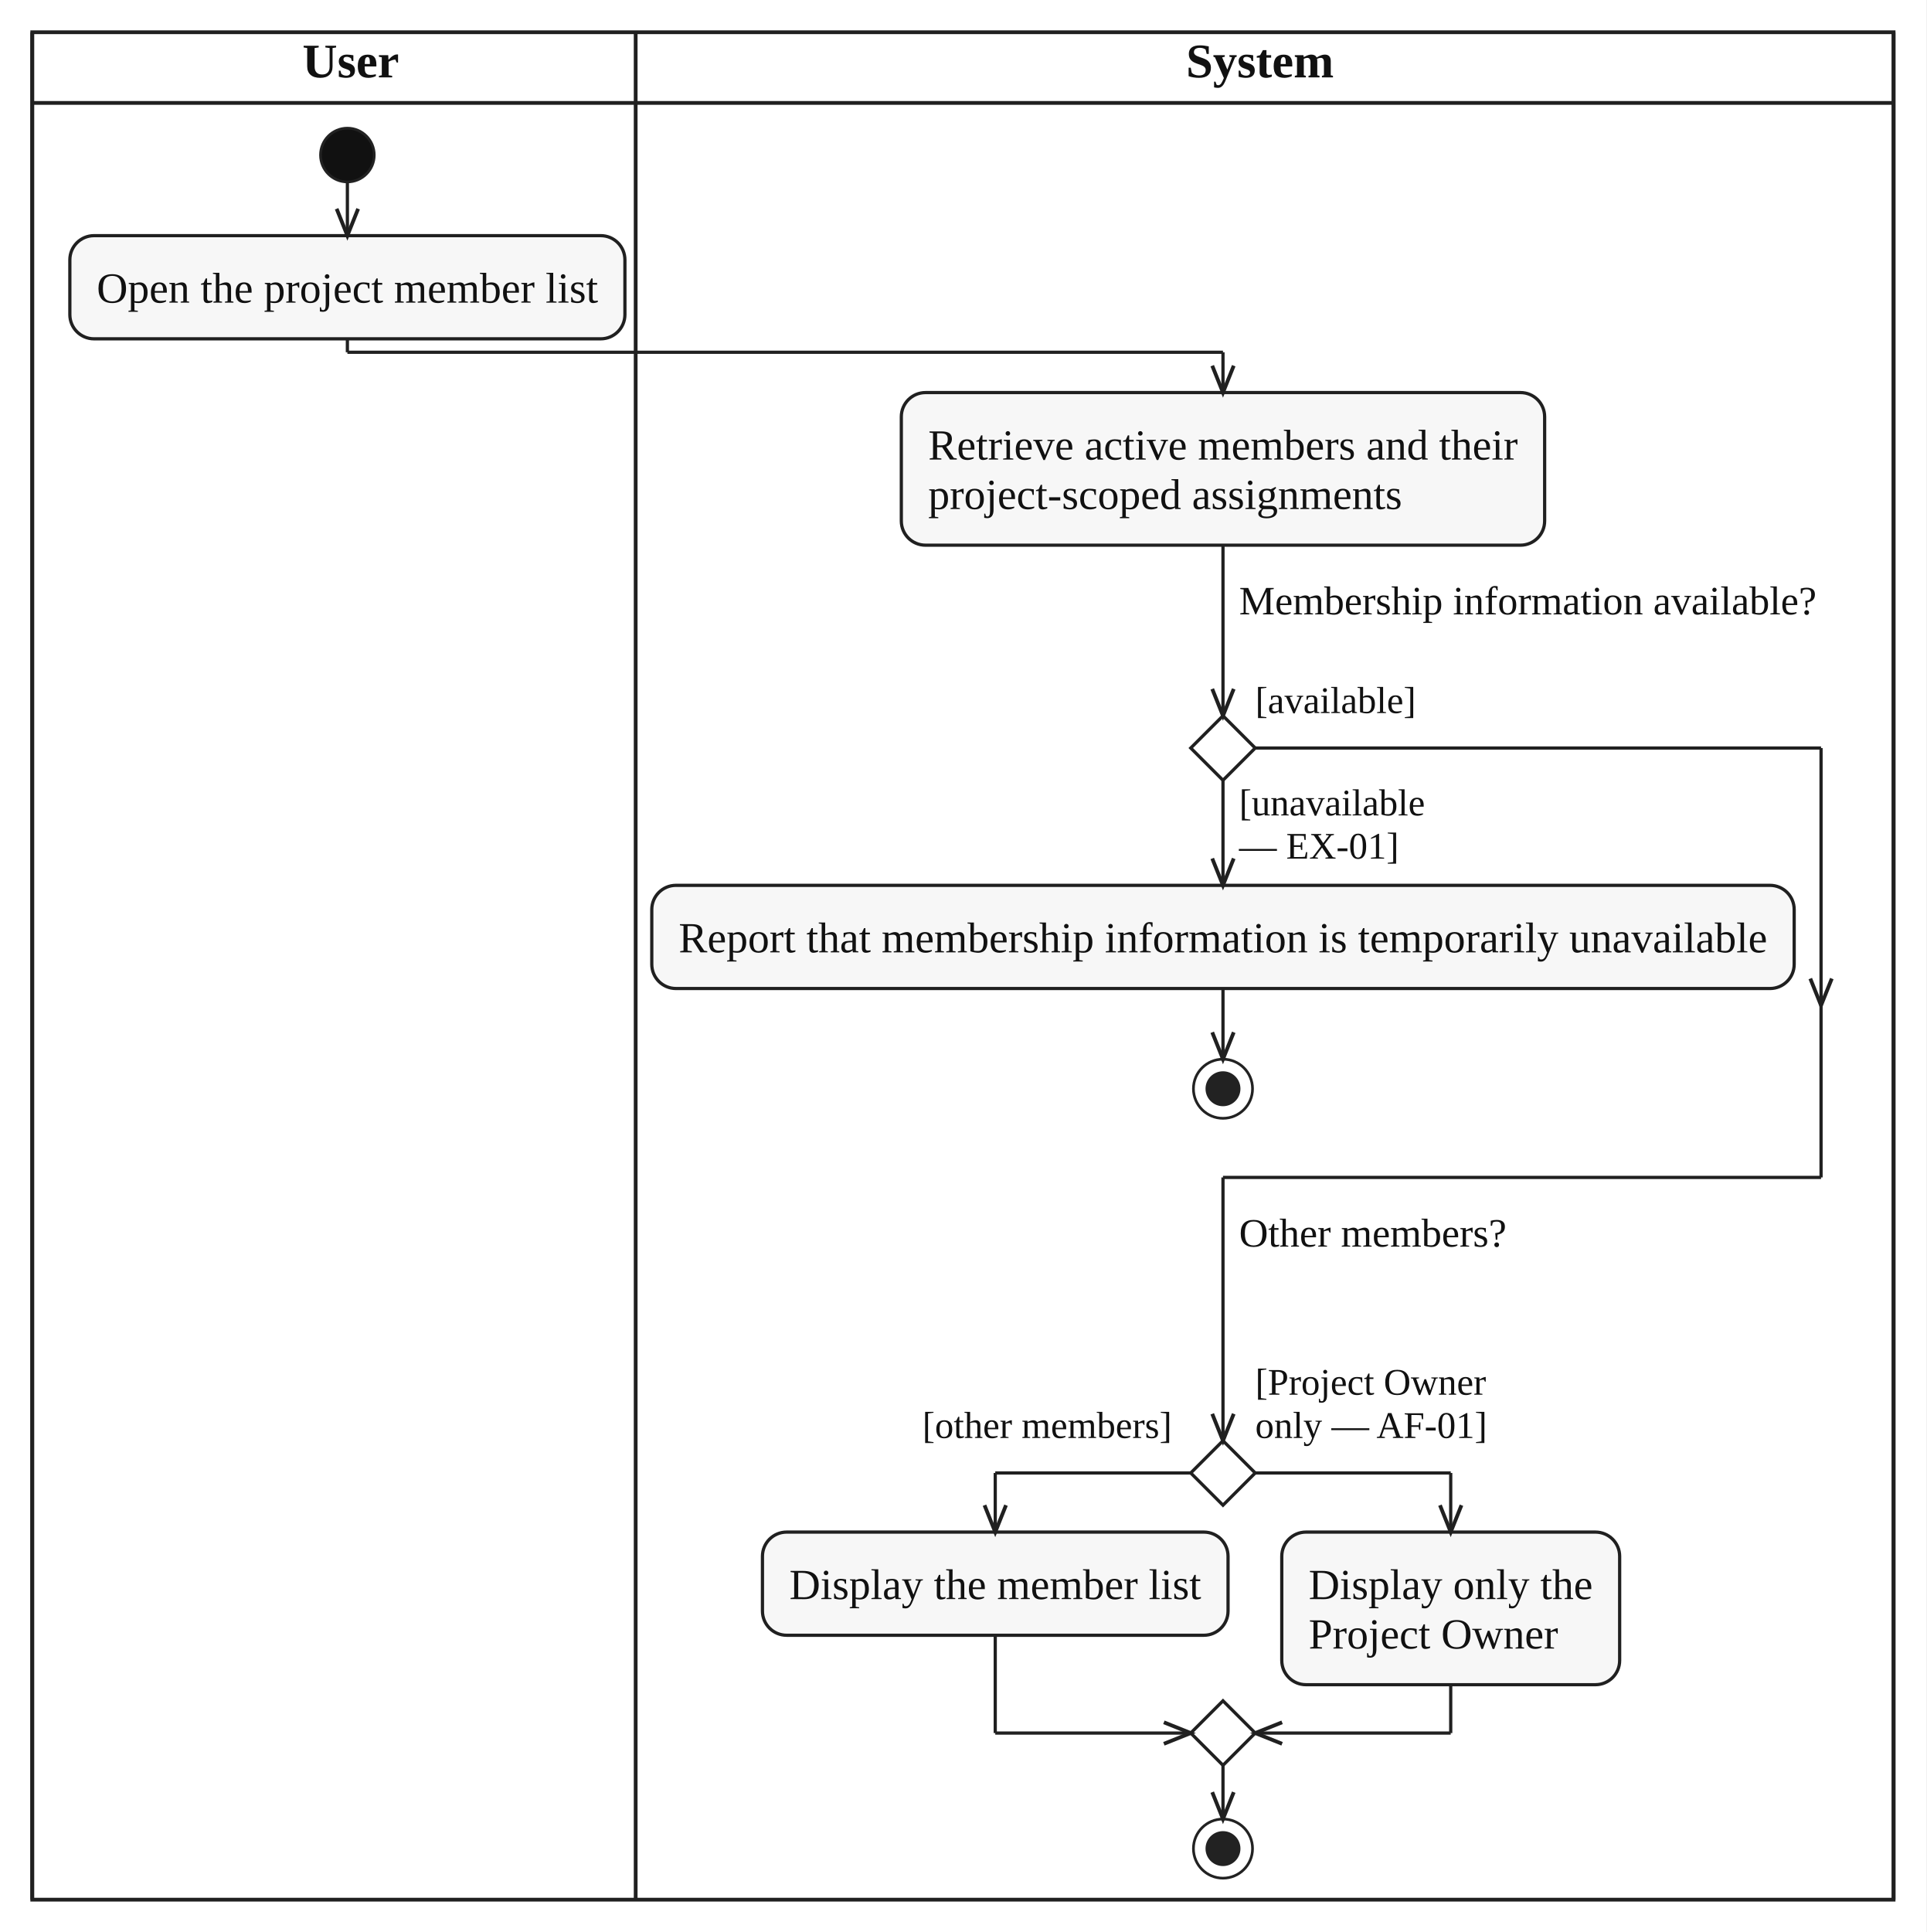
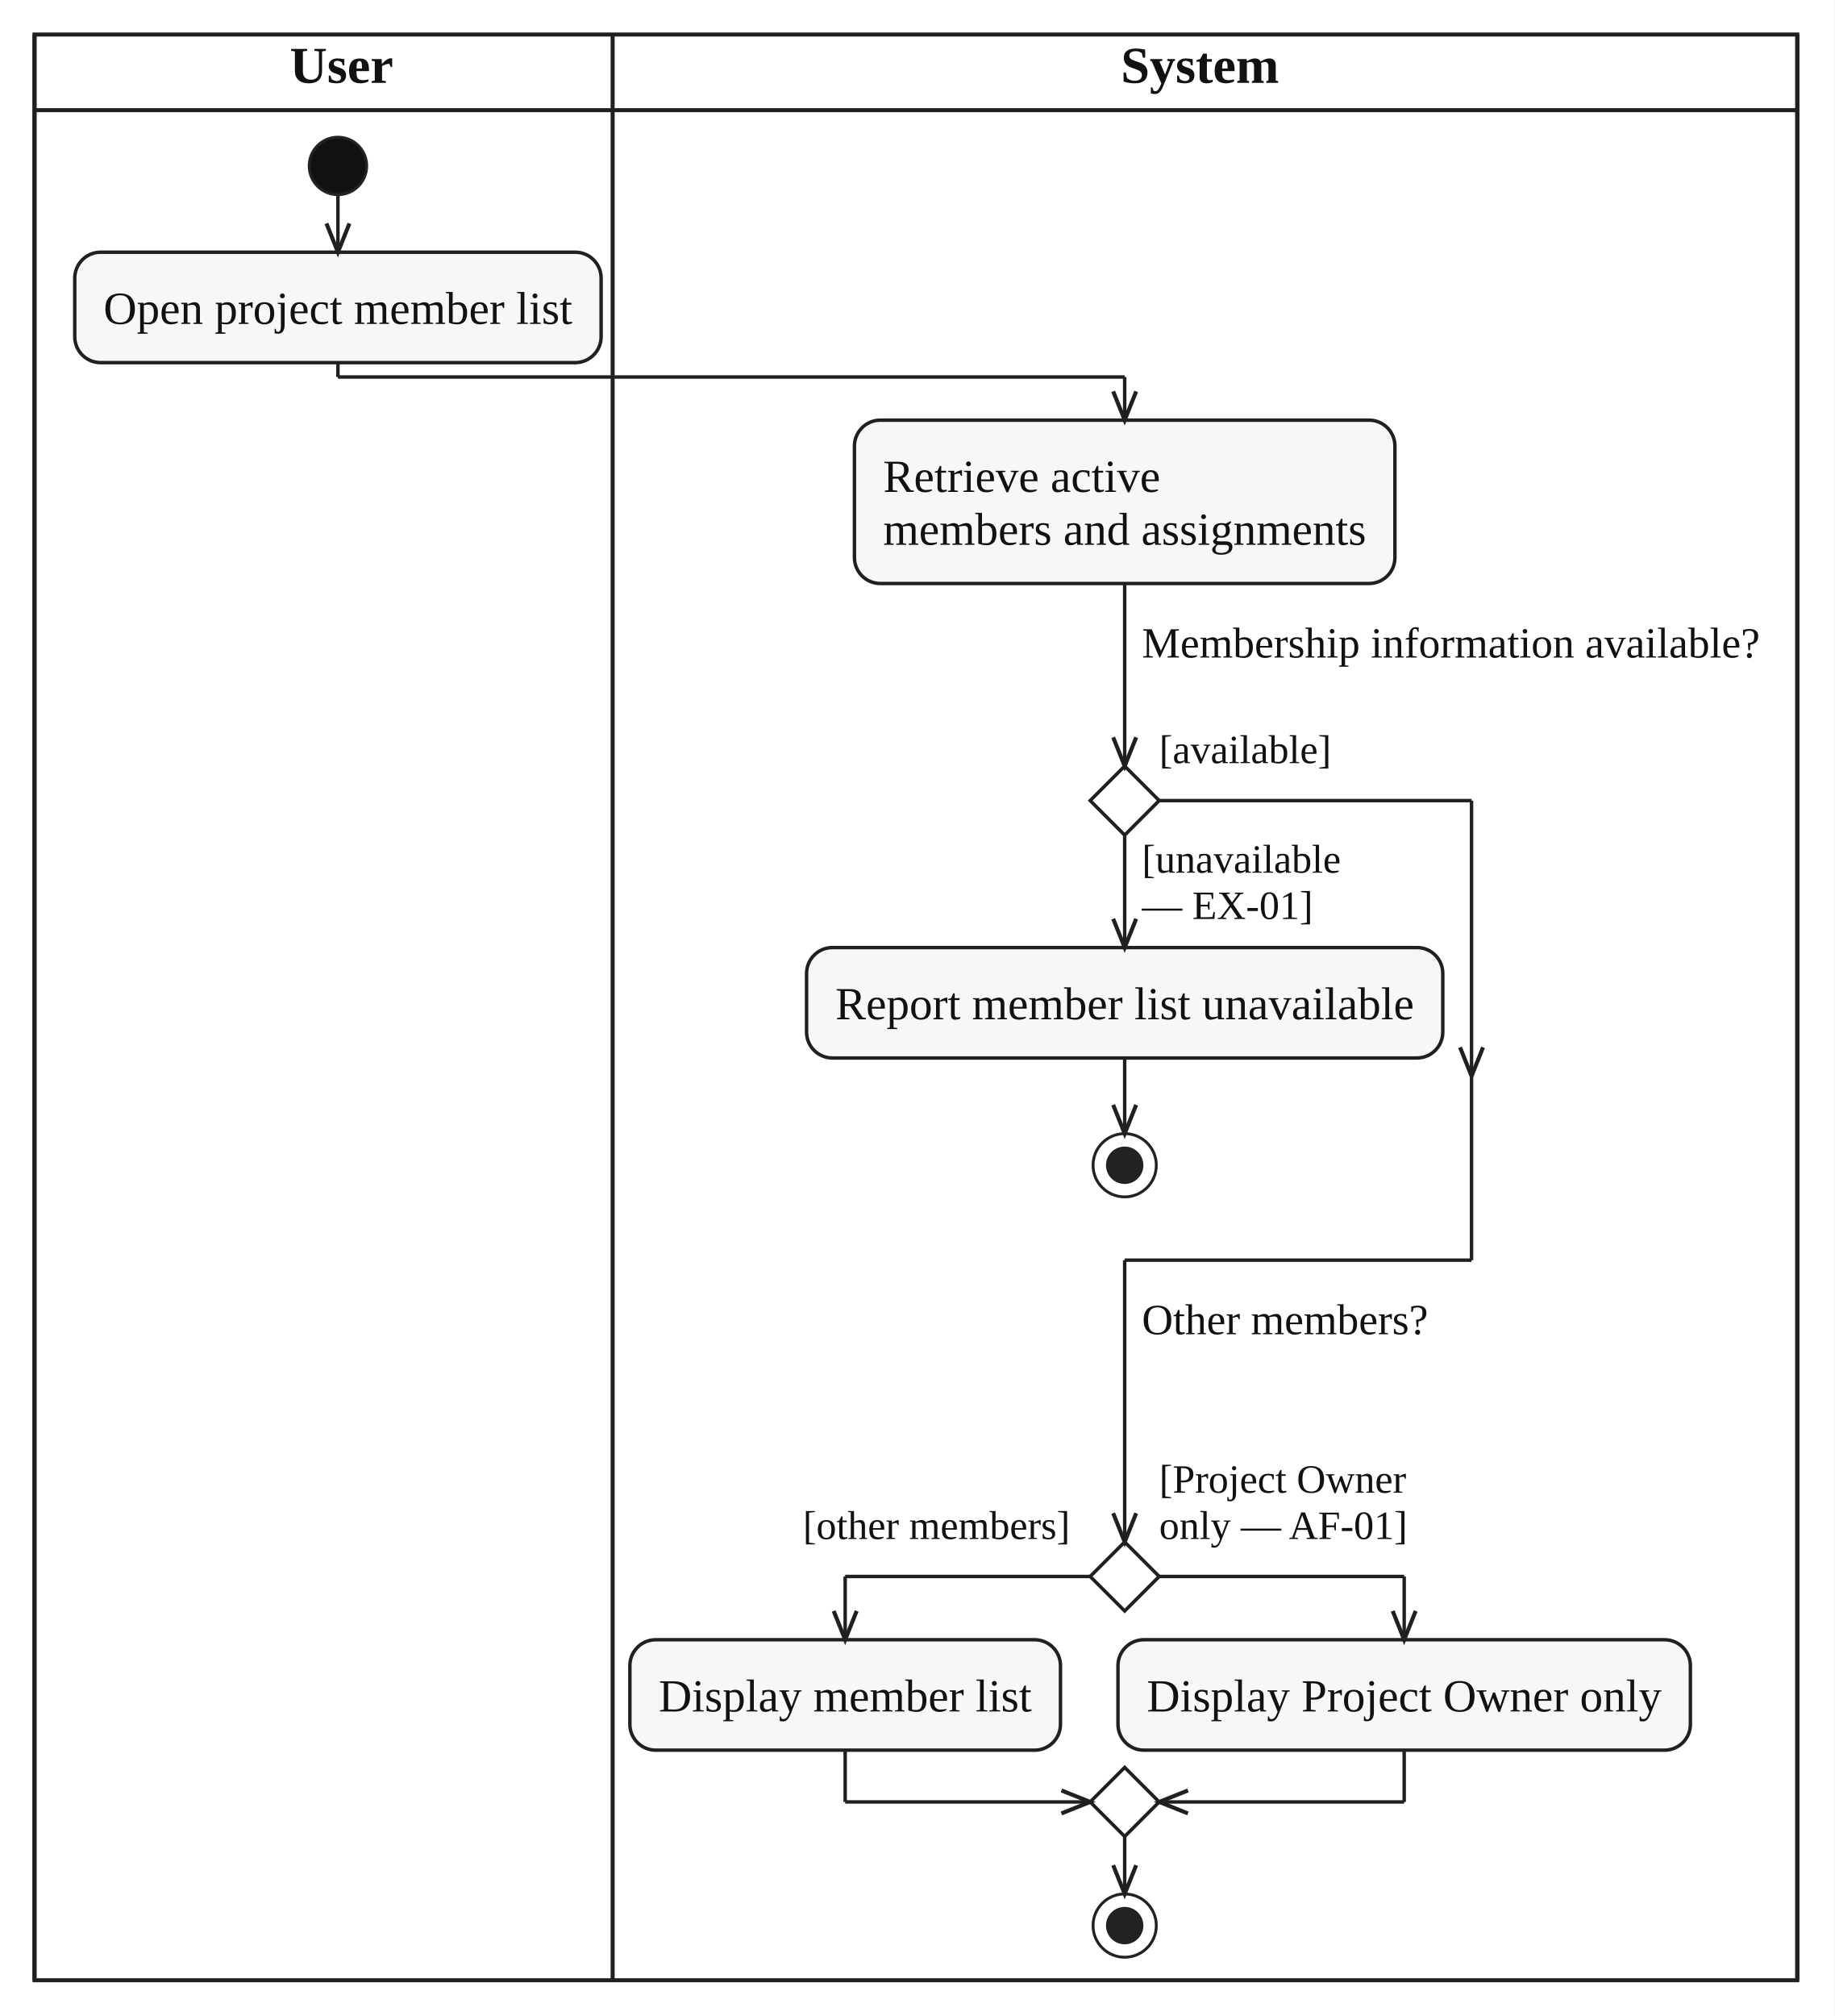
- <svg xmlns="http://www.w3.org/2000/svg" contentStyleType="text/css" height="719px" preserveAspectRatio="none" style="width:717px;height:719px;background:#FFFFFF;" version="1.1" viewBox="-5 0.394 717 719" width="717px" zoomAndPan="magnify" data-pres-formatted="1">
-   <rect id="pres-background" x="-5" y="0.394" width="717" height="719" fill="#FFFFFF" stroke="none" />
+ <svg xmlns="http://www.w3.org/2000/svg" contentStyleType="text/css" height="701px" preserveAspectRatio="none" style="width:638px;height:701px;background:#FFFFFF;" version="1.1" viewBox="-5 0.394 638 701" width="638px" zoomAndPan="magnify" data-pres-formatted="1">
+   <rect id="pres-background" x="-5" y="0.394" width="638" height="701" fill="#FFFFFF" stroke="none" />
  <defs />
  <g>
-     <rect fill="#FFFFFF" height="30.698" style="stroke:#FFFFFF;stroke-width:1.0;" width="678.086" x="15" y="12.394" />
-     <ellipse cx="124.305" cy="58.092" fill="#111111" rx="10" ry="10" style="stroke:#222222;stroke-width:1.0;" />
-     <rect fill="#F7F7F7" height="38.398" rx="9" ry="9" style="stroke:#202020;stroke-width:1.2;" width="206.609" x="21" y="88.092" />
-     <text fill="#111111" font-family="Times New Roman" font-size="16" lengthAdjust="spacing" textLength="186.609" x="31" y="113.029">Open the project member list</text>
-     <line style="stroke:#202020;stroke-width:1.4;" x1="7" x2="7" y1="12.394" y2="707.359" />
-     <rect fill="#F7F7F7" height="56.797" rx="9" ry="9" style="stroke:#202020;stroke-width:1.2;" width="239.461" x="330.492" y="146.49" />
-     <text fill="#111111" font-family="Times New Roman" font-size="16" lengthAdjust="spacing" textLength="219.461" x="340.492" y="171.428">Retrieve active members and their</text>
-     <text fill="#111111" font-family="Times New Roman" font-size="16" lengthAdjust="spacing" textLength="176.398" x="340.492" y="189.826">project-scoped assignments</text>
-     <rect fill="#F7F7F7" height="38.398" rx="9" ry="9" style="stroke:#202020;stroke-width:1.2;" width="425.227" x="237.609" y="329.876" />
-     <text fill="#111111" font-family="Times New Roman" font-size="16" lengthAdjust="spacing" textLength="405.227" x="247.609" y="354.813">Report that membership information is temporarily unavailable</text>
-     <ellipse cx="450.223" cy="405.575" fill="none" rx="11" ry="11" style="stroke:#222222;stroke-width:1.0;" />
-     <ellipse cx="450.223" cy="405.575" fill="#222222" rx="6" ry="6" style="stroke:#222222;stroke-width:1.0;" />
-     <polygon fill="#FFFFFF" points="450.223,266.777,462.223,278.777,450.223,290.777,438.223,278.777,450.223,266.777" style="stroke:#202020;stroke-width:1.2;" />
-     <text fill="#111111" font-family="Times New Roman" font-size="15" lengthAdjust="spacing" textLength="214.929" x="456.223" y="229.036">Membership information available?</text>
-     <text fill="#111111" font-family="Times New Roman" font-size="15" lengthAdjust="spacing" textLength="3.75" x="456.223" y="246.284"> </text>
-     <text fill="#111111" font-family="Times New Roman" font-size="15" lengthAdjust="spacing" textLength="3.75" x="456.223" y="263.533"> </text>
-     <text fill="#111111" font-family="Times New Roman" font-size="14" lengthAdjust="spacing" textLength="76.186" x="456.223" y="303.848">  [unavailable</text>
-     <text fill="#111111" font-family="Times New Roman" font-size="14" lengthAdjust="spacing" textLength="66.486" x="456.223" y="319.946">  — EX-01]</text>
-     <text fill="#111111" font-family="Times New Roman" font-size="6" lengthAdjust="spacing" textLength="1.5" x="456.223" y="328.576"> </text>
-     <text fill="#111111" font-family="Times New Roman" font-size="14" lengthAdjust="spacing" textLength="66.849" x="462.223" y="265.749">[available]  </text>
-     <text fill="#111111" font-family="Times New Roman" font-size="6" lengthAdjust="spacing" textLength="1.5" x="462.223" y="274.379"> </text>
-     <polygon fill="#FFFFFF" points="450.223,536.562,462.223,548.562,450.223,560.562,438.223,548.562,450.223,536.562" style="stroke:#202020;stroke-width:1.2;" />
-     <text fill="#111111" font-family="Times New Roman" font-size="15" lengthAdjust="spacing" textLength="99.543" x="456.223" y="464.324">Other members?</text>
-     <text fill="#111111" font-family="Times New Roman" font-size="15" lengthAdjust="spacing" textLength="3.75" x="456.223" y="481.572"> </text>
-     <text fill="#111111" font-family="Times New Roman" font-size="15" lengthAdjust="spacing" textLength="3.75" x="456.223" y="498.821"> </text>
-     <text fill="#111111" font-family="Times New Roman" font-size="15" lengthAdjust="spacing" textLength="3.75" x="456.223" y="516.069"> </text>
-     <text fill="#111111" font-family="Times New Roman" font-size="15" lengthAdjust="spacing" textLength="3.75" x="456.223" y="533.318"> </text>
-     <text fill="#111111" font-family="Times New Roman" font-size="14" lengthAdjust="spacing" textLength="99.907" x="338.315" y="535.534">[other members]  </text>
-     <text fill="#111111" font-family="Times New Roman" font-size="6" lengthAdjust="spacing" textLength="1.5" x="338.315" y="544.164"> </text>
-     <text fill="#111111" font-family="Times New Roman" font-size="14" lengthAdjust="spacing" textLength="92.914" x="462.223" y="519.436">  [Project Owner</text>
-     <text fill="#111111" font-family="Times New Roman" font-size="14" lengthAdjust="spacing" textLength="94.11" x="462.223" y="535.534">  only — AF-01]</text>
-     <text fill="#111111" font-family="Times New Roman" font-size="6" lengthAdjust="spacing" textLength="1.5" x="462.223" y="544.164"> </text>
-     <rect fill="#F7F7F7" height="38.398" rx="9" ry="9" style="stroke:#202020;stroke-width:1.2;" width="173.305" x="278.803" y="570.562" />
-     <text fill="#111111" font-family="Times New Roman" font-size="16" lengthAdjust="spacing" textLength="153.305" x="288.803" y="595.5">Display the member list</text>
-     <rect fill="#F7F7F7" height="56.797" rx="9" ry="9" style="stroke:#202020;stroke-width:1.2;" width="125.766" x="472.107" y="570.562" />
-     <text fill="#111111" font-family="Times New Roman" font-size="16" lengthAdjust="spacing" textLength="105.766" x="482.107" y="595.5">Display only the</text>
-     <text fill="#111111" font-family="Times New Roman" font-size="16" lengthAdjust="spacing" textLength="92.859" x="482.107" y="613.898">Project Owner</text>
-     <polygon fill="#FFFFFF" points="450.223,633.359,462.223,645.359,450.223,657.359,438.223,645.359,450.223,633.359" style="stroke:#202020;stroke-width:1.2;" />
-     <ellipse cx="450.223" cy="688.359" fill="none" rx="11" ry="11" style="stroke:#222222;stroke-width:1.0;" />
-     <ellipse cx="450.223" cy="688.359" fill="#222222" rx="6" ry="6" style="stroke:#222222;stroke-width:1.0;" />
-     <line style="stroke:#202020;stroke-width:1.4;" x1="231.609" x2="231.609" y1="12.394" y2="707.359" />
-     <line style="stroke:#202020;stroke-width:1.4;" x1="699.836" x2="699.836" y1="12.394" y2="707.359" />
-     <line style="stroke:#202020;stroke-width:1.2;" x1="124.305" x2="124.305" y1="68.092" y2="88.092" />
-     <polyline points="120.305,78.092 124.305,88.092 128.305,78.092" fill="none" stroke="#202020" stroke-width="1.4" stroke-linejoin="miter" stroke-linecap="butt" class="open-arrowhead" />
-     <line style="stroke:#202020;stroke-width:1.2;" x1="450.223" x2="450.223" y1="368.274" y2="394.575" />
-     <polyline points="446.223,384.575 450.223,394.575 454.223,384.575" fill="none" stroke="#202020" stroke-width="1.4" stroke-linejoin="miter" stroke-linecap="butt" class="open-arrowhead" />
-     <line style="stroke:#202020;stroke-width:1.2;" x1="450.223" x2="450.223" y1="290.777" y2="329.876" />
-     <polyline points="446.223,319.876 450.223,329.876 454.223,319.876" fill="none" stroke="#202020" stroke-width="1.4" stroke-linejoin="miter" stroke-linecap="butt" class="open-arrowhead" />
-     <line style="stroke:#202020;stroke-width:1.2;" x1="462.223" x2="672.836" y1="278.777" y2="278.777" />
-     <polyline points="668.836,364.575 672.836,374.575 676.836,364.575" fill="none" stroke="#202020" stroke-width="1.4" stroke-linejoin="miter" stroke-linecap="butt" class="open-arrowhead" />
-     <line style="stroke:#202020;stroke-width:1.2;" x1="672.836" x2="672.836" y1="278.777" y2="438.575" />
-     <line style="stroke:#202020;stroke-width:1.2;" x1="672.836" x2="450.223" y1="438.575" y2="438.575" />
-     <line style="stroke:#202020;stroke-width:1.2;" x1="450.223" x2="450.223" y1="438.575" y2="536.562" />
-     <polyline points="446.223,526.562 450.223,536.562 454.223,526.562" fill="none" stroke="#202020" stroke-width="1.4" stroke-linejoin="miter" stroke-linecap="butt" class="open-arrowhead" />
-     <line style="stroke:#202020;stroke-width:1.2;" x1="450.223" x2="450.223" y1="203.287" y2="266.777" />
-     <polyline points="446.223,256.777 450.223,266.777 454.223,256.777" fill="none" stroke="#202020" stroke-width="1.4" stroke-linejoin="miter" stroke-linecap="butt" class="open-arrowhead" />
-     <line style="stroke:#202020;stroke-width:1.2;" x1="438.223" x2="365.455" y1="548.562" y2="548.562" />
-     <line style="stroke:#202020;stroke-width:1.2;" x1="365.455" x2="365.455" y1="548.562" y2="570.562" />
-     <polyline points="361.455,560.562 365.455,570.562 369.455,560.562" fill="none" stroke="#202020" stroke-width="1.4" stroke-linejoin="miter" stroke-linecap="butt" class="open-arrowhead" />
-     <line style="stroke:#202020;stroke-width:1.2;" x1="462.223" x2="534.99" y1="548.562" y2="548.562" />
-     <line style="stroke:#202020;stroke-width:1.2;" x1="534.99" x2="534.99" y1="548.562" y2="570.562" />
-     <polyline points="530.99,560.562 534.99,570.562 538.99,560.562" fill="none" stroke="#202020" stroke-width="1.4" stroke-linejoin="miter" stroke-linecap="butt" class="open-arrowhead" />
-     <line style="stroke:#202020;stroke-width:1.2;" x1="365.455" x2="365.455" y1="608.961" y2="645.359" />
-     <line style="stroke:#202020;stroke-width:1.2;" x1="365.455" x2="438.223" y1="645.359" y2="645.359" />
-     <polyline points="428.223,641.359 438.223,645.359 428.223,649.359" fill="none" stroke="#202020" stroke-width="1.4" stroke-linejoin="miter" stroke-linecap="butt" class="open-arrowhead" />
-     <line style="stroke:#202020;stroke-width:1.2;" x1="534.99" x2="534.99" y1="627.359" y2="645.359" />
-     <line style="stroke:#202020;stroke-width:1.2;" x1="534.99" x2="462.223" y1="645.359" y2="645.359" />
-     <polyline points="472.223,641.359 462.223,645.359 472.223,649.359" fill="none" stroke="#202020" stroke-width="1.4" stroke-linejoin="miter" stroke-linecap="butt" class="open-arrowhead" />
-     <line style="stroke:#202020;stroke-width:1.2;" x1="450.223" x2="450.223" y1="657.359" y2="677.359" />
-     <polyline points="446.223,667.359 450.223,677.359 454.223,667.359" fill="none" stroke="#202020" stroke-width="1.4" stroke-linejoin="miter" stroke-linecap="butt" class="open-arrowhead" />
-     <line style="stroke:#202020;stroke-width:1.2;" x1="124.305" x2="124.305" y1="126.49" y2="131.49" />
-     <line style="stroke:#202020;stroke-width:1.2;" x1="124.305" x2="450.223" y1="131.49" y2="131.49" />
-     <line style="stroke:#202020;stroke-width:1.2;" x1="450.223" x2="450.223" y1="131.49" y2="146.49" />
-     <polyline points="446.223,136.49 450.223,146.49 454.223,136.49" fill="none" stroke="#202020" stroke-width="1.4" stroke-linejoin="miter" stroke-linecap="butt" class="open-arrowhead" />
-     <text fill="#111111" font-family="Times New Roman" font-size="18" font-weight="bold" lengthAdjust="spacing" textLength="35.982" x="107.564" y="29.198">User</text>
-     <text fill="#111111" font-family="Times New Roman" font-size="7" font-weight="bold" lengthAdjust="spacing" textLength="1.75" x="103.064" y="39.627"> </text>
-     <text fill="#111111" font-family="Times New Roman" font-size="18" font-weight="bold" lengthAdjust="spacing" textLength="54.993" x="436.476" y="29.198">System</text>
-     <text fill="#111111" font-family="Times New Roman" font-size="7" font-weight="bold" lengthAdjust="spacing" textLength="1.75" x="431.976" y="39.627"> </text>
+     <rect fill="#FFFFFF" height="30.698" style="stroke:#FFFFFF;stroke-width:1.0;" width="598.33" x="15" y="12.394" />
+     <ellipse cx="112.531" cy="58.092" fill="#111111" rx="10" ry="10" style="stroke:#222222;stroke-width:1.0;" />
+     <rect fill="#F7F7F7" height="38.398" rx="9" ry="9" style="stroke:#202020;stroke-width:1.2;" width="183.062" x="21" y="88.092" />
+     <text fill="#111111" font-family="Times New Roman" font-size="16" lengthAdjust="spacing" textLength="163.062" x="31" y="113.029">Open project member list</text>
+     <line style="stroke:#202020;stroke-width:1.4;" x1="7" x2="7" y1="12.394" y2="688.961" />
+     <rect fill="#F7F7F7" height="56.797" rx="9" ry="9" style="stroke:#202020;stroke-width:1.2;" width="187.969" x="292.166" y="146.49" />
+     <text fill="#111111" font-family="Times New Roman" font-size="16" lengthAdjust="spacing" textLength="96.391" x="302.166" y="171.428">Retrieve active</text>
+     <text fill="#111111" font-family="Times New Roman" font-size="16" lengthAdjust="spacing" textLength="167.969" x="302.166" y="189.826">members and assignments</text>
+     <rect fill="#F7F7F7" height="38.398" rx="9" ry="9" style="stroke:#202020;stroke-width:1.2;" width="221.273" x="275.514" y="329.876" />
+     <text fill="#111111" font-family="Times New Roman" font-size="16" lengthAdjust="spacing" textLength="201.273" x="285.514" y="354.813">Report member list unavailable</text>
+     <ellipse cx="386.15" cy="405.575" fill="none" rx="11" ry="11" style="stroke:#222222;stroke-width:1.0;" />
+     <ellipse cx="386.15" cy="405.575" fill="#222222" rx="6" ry="6" style="stroke:#222222;stroke-width:1.0;" />
+     <polygon fill="#FFFFFF" points="386.15,266.777,398.15,278.777,386.15,290.777,374.15,278.777,386.15,266.777" style="stroke:#202020;stroke-width:1.2;" />
+     <text fill="#111111" font-family="Times New Roman" font-size="15" lengthAdjust="spacing" textLength="214.929" x="392.15" y="229.036">Membership information available?</text>
+     <text fill="#111111" font-family="Times New Roman" font-size="15" lengthAdjust="spacing" textLength="3.75" x="392.15" y="246.284"> </text>
+     <text fill="#111111" font-family="Times New Roman" font-size="15" lengthAdjust="spacing" textLength="3.75" x="392.15" y="263.533"> </text>
+     <text fill="#111111" font-family="Times New Roman" font-size="14" lengthAdjust="spacing" textLength="76.186" x="392.15" y="303.848">  [unavailable</text>
+     <text fill="#111111" font-family="Times New Roman" font-size="14" lengthAdjust="spacing" textLength="66.486" x="392.15" y="319.946">  — EX-01]</text>
+     <text fill="#111111" font-family="Times New Roman" font-size="6" lengthAdjust="spacing" textLength="1.5" x="392.15" y="328.576"> </text>
+     <text fill="#111111" font-family="Times New Roman" font-size="14" lengthAdjust="spacing" textLength="66.849" x="398.15" y="265.749">[available]  </text>
+     <text fill="#111111" font-family="Times New Roman" font-size="6" lengthAdjust="spacing" textLength="1.5" x="398.15" y="274.379"> </text>
+     <polygon fill="#FFFFFF" points="386.15,536.562,398.15,548.562,386.15,560.562,374.15,548.562,386.15,536.562" style="stroke:#202020;stroke-width:1.2;" />
+     <text fill="#111111" font-family="Times New Roman" font-size="15" lengthAdjust="spacing" textLength="99.543" x="392.15" y="464.324">Other members?</text>
+     <text fill="#111111" font-family="Times New Roman" font-size="15" lengthAdjust="spacing" textLength="3.75" x="392.15" y="481.572"> </text>
+     <text fill="#111111" font-family="Times New Roman" font-size="15" lengthAdjust="spacing" textLength="3.75" x="392.15" y="498.821"> </text>
+     <text fill="#111111" font-family="Times New Roman" font-size="15" lengthAdjust="spacing" textLength="3.75" x="392.15" y="516.069"> </text>
+     <text fill="#111111" font-family="Times New Roman" font-size="15" lengthAdjust="spacing" textLength="3.75" x="392.15" y="533.318"> </text>
+     <text fill="#111111" font-family="Times New Roman" font-size="14" lengthAdjust="spacing" textLength="99.907" x="274.243" y="535.534">[other members]  </text>
+     <text fill="#111111" font-family="Times New Roman" font-size="6" lengthAdjust="spacing" textLength="1.5" x="274.243" y="544.164"> </text>
+     <text fill="#111111" font-family="Times New Roman" font-size="14" lengthAdjust="spacing" textLength="92.914" x="398.15" y="519.436">  [Project Owner</text>
+     <text fill="#111111" font-family="Times New Roman" font-size="14" lengthAdjust="spacing" textLength="94.11" x="398.15" y="535.534">  only — AF-01]</text>
+     <text fill="#111111" font-family="Times New Roman" font-size="6" lengthAdjust="spacing" textLength="1.5" x="398.15" y="544.164"> </text>
+     <rect fill="#F7F7F7" height="38.398" rx="9" ry="9" style="stroke:#202020;stroke-width:1.2;" width="149.758" x="214.062" y="570.562" />
+     <text fill="#111111" font-family="Times New Roman" font-size="16" lengthAdjust="spacing" textLength="129.758" x="224.062" y="595.5">Display member list</text>
+     <rect fill="#F7F7F7" height="38.398" rx="9" ry="9" style="stroke:#202020;stroke-width:1.2;" width="199.078" x="383.82" y="570.562" />
+     <text fill="#111111" font-family="Times New Roman" font-size="16" lengthAdjust="spacing" textLength="179.078" x="393.82" y="595.5">Display Project Owner only</text>
+     <polygon fill="#FFFFFF" points="386.15,614.961,398.15,626.961,386.15,638.961,374.15,626.961,386.15,614.961" style="stroke:#202020;stroke-width:1.2;" />
+     <ellipse cx="386.15" cy="669.961" fill="none" rx="11" ry="11" style="stroke:#222222;stroke-width:1.0;" />
+     <ellipse cx="386.15" cy="669.961" fill="#222222" rx="6" ry="6" style="stroke:#222222;stroke-width:1.0;" />
+     <line style="stroke:#202020;stroke-width:1.4;" x1="208.062" x2="208.062" y1="12.394" y2="688.961" />
+     <line style="stroke:#202020;stroke-width:1.4;" x1="620.08" x2="620.08" y1="12.394" y2="688.961" />
+     <line style="stroke:#202020;stroke-width:1.2;" x1="112.531" x2="112.531" y1="68.092" y2="88.092" />
+     <polyline points="108.531,78.092 112.531,88.092 116.531,78.092" fill="none" stroke="#202020" stroke-width="1.4" stroke-linejoin="miter" stroke-linecap="butt" class="open-arrowhead" />
+     <line style="stroke:#202020;stroke-width:1.2;" x1="386.15" x2="386.15" y1="368.274" y2="394.575" />
+     <polyline points="382.15,384.575 386.15,394.575 390.15,384.575" fill="none" stroke="#202020" stroke-width="1.4" stroke-linejoin="miter" stroke-linecap="butt" class="open-arrowhead" />
+     <line style="stroke:#202020;stroke-width:1.2;" x1="386.15" x2="386.15" y1="290.777" y2="329.876" />
+     <polyline points="382.15,319.876 386.15,329.876 390.15,319.876" fill="none" stroke="#202020" stroke-width="1.4" stroke-linejoin="miter" stroke-linecap="butt" class="open-arrowhead" />
+     <line style="stroke:#202020;stroke-width:1.2;" x1="398.15" x2="506.787" y1="278.777" y2="278.777" />
+     <polyline points="502.787,364.575 506.787,374.575 510.787,364.575" fill="none" stroke="#202020" stroke-width="1.4" stroke-linejoin="miter" stroke-linecap="butt" class="open-arrowhead" />
+     <line style="stroke:#202020;stroke-width:1.2;" x1="506.787" x2="506.787" y1="278.777" y2="438.575" />
+     <line style="stroke:#202020;stroke-width:1.2;" x1="506.787" x2="386.15" y1="438.575" y2="438.575" />
+     <line style="stroke:#202020;stroke-width:1.2;" x1="386.15" x2="386.15" y1="438.575" y2="536.562" />
+     <polyline points="382.15,526.562 386.15,536.562 390.15,526.562" fill="none" stroke="#202020" stroke-width="1.4" stroke-linejoin="miter" stroke-linecap="butt" class="open-arrowhead" />
+     <line style="stroke:#202020;stroke-width:1.2;" x1="386.15" x2="386.15" y1="203.287" y2="266.777" />
+     <polyline points="382.15,256.777 386.15,266.777 390.15,256.777" fill="none" stroke="#202020" stroke-width="1.4" stroke-linejoin="miter" stroke-linecap="butt" class="open-arrowhead" />
+     <line style="stroke:#202020;stroke-width:1.2;" x1="374.15" x2="288.941" y1="548.562" y2="548.562" />
+     <line style="stroke:#202020;stroke-width:1.2;" x1="288.941" x2="288.941" y1="548.562" y2="570.562" />
+     <polyline points="284.941,560.562 288.941,570.562 292.941,560.562" fill="none" stroke="#202020" stroke-width="1.4" stroke-linejoin="miter" stroke-linecap="butt" class="open-arrowhead" />
+     <line style="stroke:#202020;stroke-width:1.2;" x1="398.15" x2="483.359" y1="548.562" y2="548.562" />
+     <line style="stroke:#202020;stroke-width:1.2;" x1="483.359" x2="483.359" y1="548.562" y2="570.562" />
+     <polyline points="479.359,560.562 483.359,570.562 487.359,560.562" fill="none" stroke="#202020" stroke-width="1.4" stroke-linejoin="miter" stroke-linecap="butt" class="open-arrowhead" />
+     <line style="stroke:#202020;stroke-width:1.2;" x1="288.941" x2="288.941" y1="608.961" y2="626.961" />
+     <line style="stroke:#202020;stroke-width:1.2;" x1="288.941" x2="374.15" y1="626.961" y2="626.961" />
+     <polyline points="364.15,622.961 374.15,626.961 364.15,630.961" fill="none" stroke="#202020" stroke-width="1.4" stroke-linejoin="miter" stroke-linecap="butt" class="open-arrowhead" />
+     <line style="stroke:#202020;stroke-width:1.2;" x1="483.359" x2="483.359" y1="608.961" y2="626.961" />
+     <line style="stroke:#202020;stroke-width:1.2;" x1="483.359" x2="398.15" y1="626.961" y2="626.961" />
+     <polyline points="408.15,622.961 398.15,626.961 408.15,630.961" fill="none" stroke="#202020" stroke-width="1.4" stroke-linejoin="miter" stroke-linecap="butt" class="open-arrowhead" />
+     <line style="stroke:#202020;stroke-width:1.2;" x1="386.15" x2="386.15" y1="638.961" y2="658.961" />
+     <polyline points="382.15,648.961 386.15,658.961 390.15,648.961" fill="none" stroke="#202020" stroke-width="1.4" stroke-linejoin="miter" stroke-linecap="butt" class="open-arrowhead" />
+     <line style="stroke:#202020;stroke-width:1.2;" x1="112.531" x2="112.531" y1="126.49" y2="131.49" />
+     <line style="stroke:#202020;stroke-width:1.2;" x1="112.531" x2="386.15" y1="131.49" y2="131.49" />
+     <line style="stroke:#202020;stroke-width:1.2;" x1="386.15" x2="386.15" y1="131.49" y2="146.49" />
+     <polyline points="382.15,136.49 386.15,146.49 390.15,136.49" fill="none" stroke="#202020" stroke-width="1.4" stroke-linejoin="miter" stroke-linecap="butt" class="open-arrowhead" />
+     <text fill="#111111" font-family="Times New Roman" font-size="18" font-weight="bold" lengthAdjust="spacing" textLength="35.982" x="95.79" y="29.198">User</text>
+     <text fill="#111111" font-family="Times New Roman" font-size="7" font-weight="bold" lengthAdjust="spacing" textLength="1.75" x="91.29" y="39.627"> </text>
+     <text fill="#111111" font-family="Times New Roman" font-size="18" font-weight="bold" lengthAdjust="spacing" textLength="54.993" x="384.825" y="29.198">System</text>
+     <text fill="#111111" font-family="Times New Roman" font-size="7" font-weight="bold" lengthAdjust="spacing" textLength="1.75" x="380.325" y="39.627"> </text>
  </g>
  <g id="pres-frame" fill="none" stroke="#202020" stroke-width="1.4">
-     <rect x="7" y="12.394" width="692.836" height="694.966" />
-     <line x1="7" x2="699.836" y1="38.698" y2="38.698" />
+     <rect x="7" y="12.394" width="613.08" height="676.567" />
+     <line x1="7" x2="620.08" y1="38.698" y2="38.698" />
  </g>
</svg>
